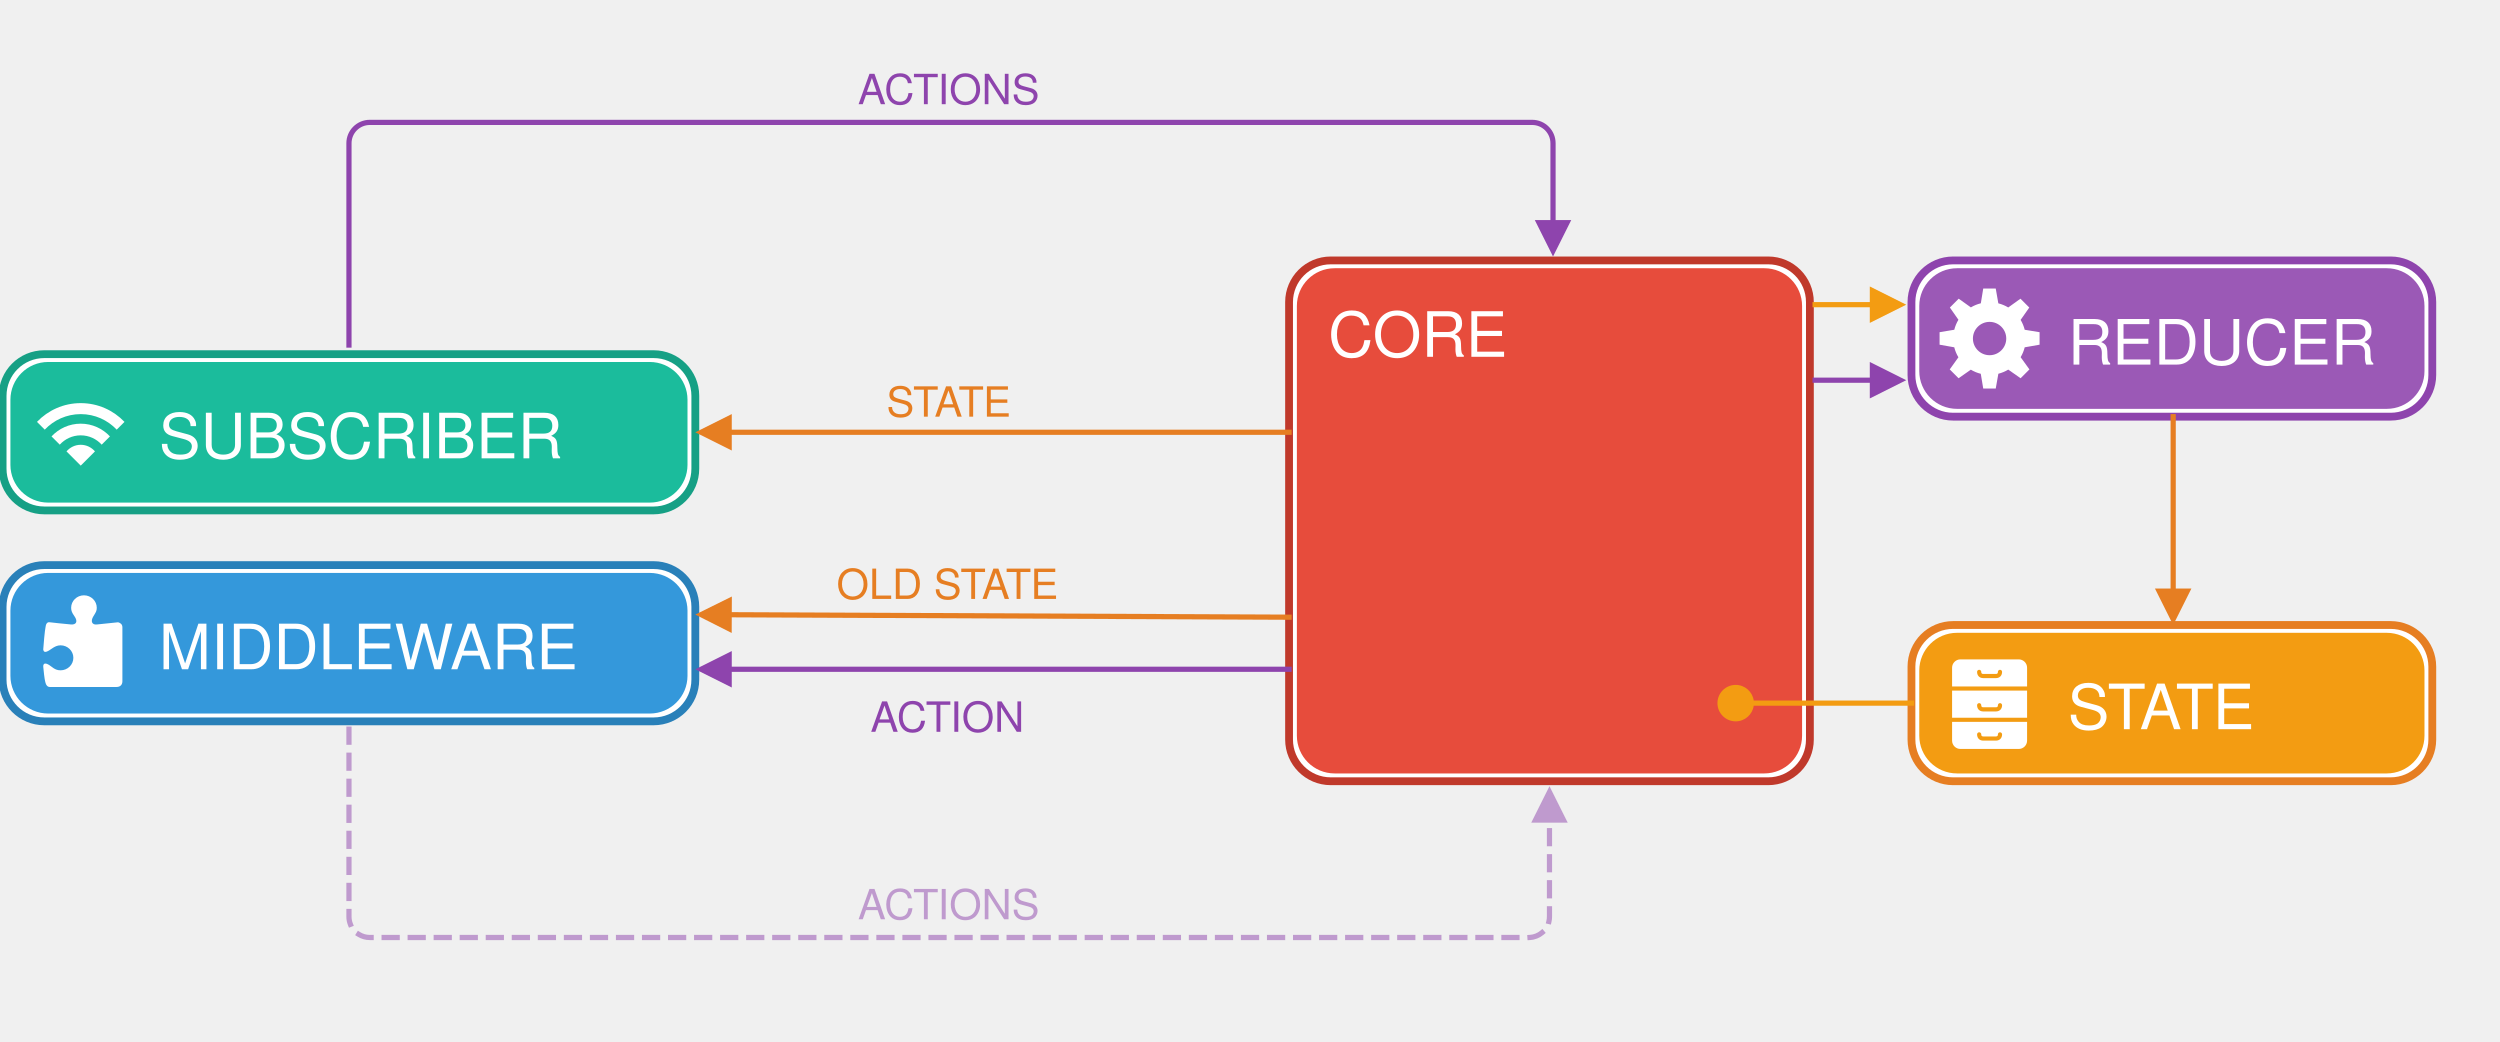
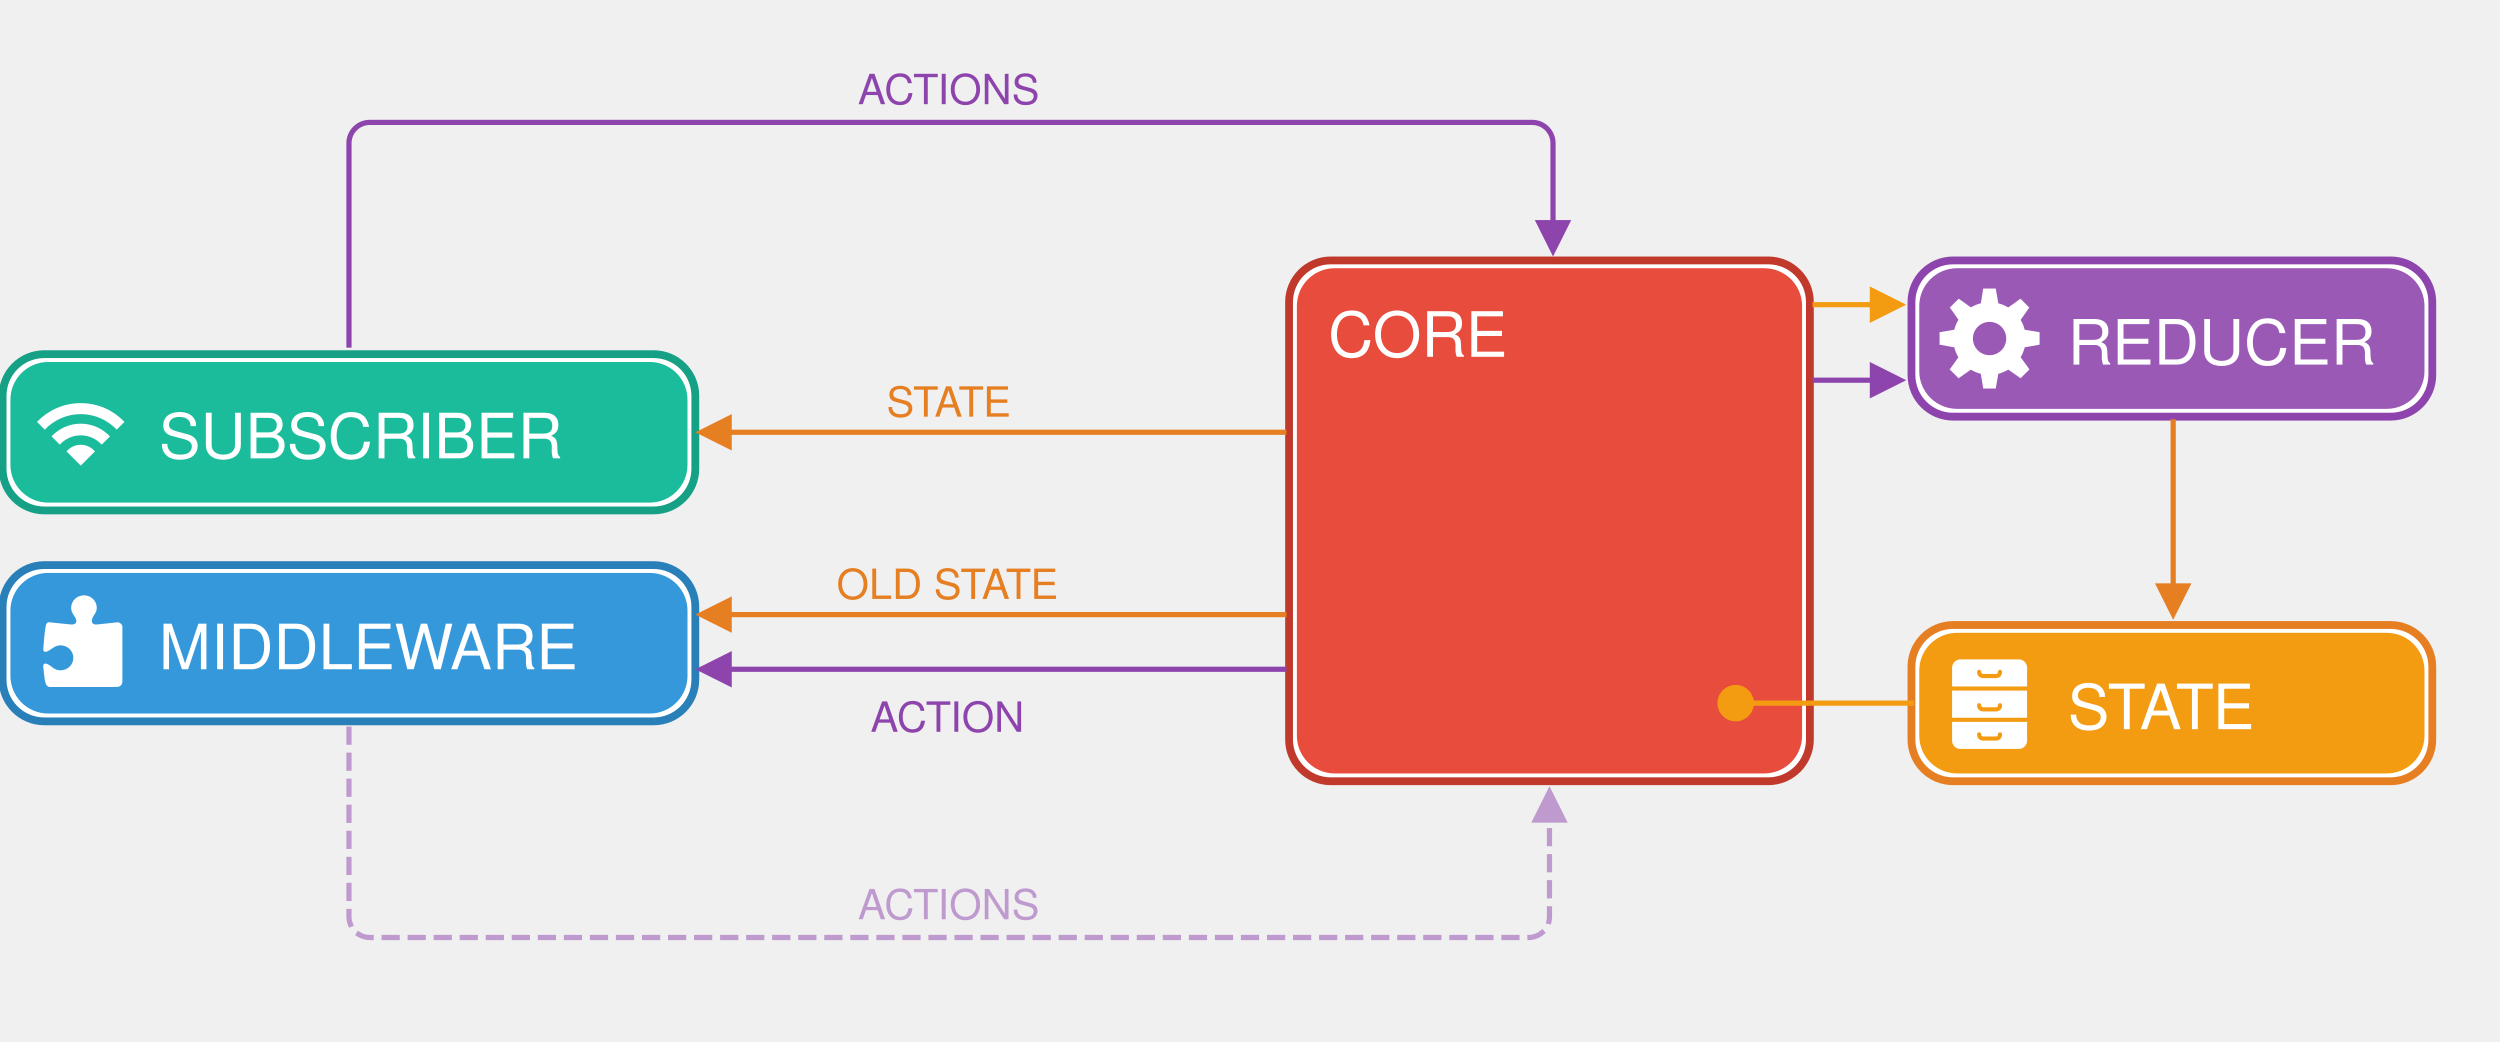
<svg xmlns="http://www.w3.org/2000/svg" xmlns:xlink="http://www.w3.org/1999/xlink" width="960px" height="400px" viewBox="0 0 960 400" version="1.1">
  <defs>
    <rect id="path-1" x="0" y="0" width="200" height="200" rx="16" />
    <rect id="path-2" x="0" y="0" width="200" height="60" rx="16" />
    <rect id="path-3" x="0" y="0" width="200" height="60" rx="16" />
    <rect id="path-4" x="0" y="0" width="266" height="60" rx="16" />
    <rect id="path-5" x="0" y="0" width="266" height="60" rx="16" />
  </defs>
  <g id="The-Unicore" stroke="none" stroke-width="1" fill="none" fill-rule="evenodd">
    <g id="The-Unicore-V1" transform="translate(-480, -340)">
      <g id="Core" transform="translate(975, 440)">
        <g id="L/Nodes/Core">
          <g id="Rectangle-Copy" stroke-width="3">
            <rect stroke="#FFFFFF" stroke-linejoin="square" fill="#E74C3C" fill-rule="evenodd" x="1.5" y="1.5" width="197" height="197" rx="16" />
            <use stroke="#C0392B" xlink:href="#path-1" />
          </g>
          <text id="CORE" font-family="Helvetica" font-size="24" font-weight="normal" fill="#FFFFFF">
            <tspan x="15" y="37">CORE</tspan>
          </text>
        </g>
        <g id="L/Nodes/Reducer" transform="translate(239, 0)">
          <g id="Rectangle-Copy-3" stroke-width="3">
            <rect stroke="#FFFFFF" stroke-linejoin="square" fill="#9B59B6" fill-rule="evenodd" x="1.5" y="1.5" width="197" height="57" rx="16" />
            <use stroke="#8E44AD" xlink:href="#path-2" />
          </g>
          <text id="Reducer" font-family="Helvetica" font-size="24" font-weight="normal" fill="#FFFFFF">
            <tspan x="60" y="40">REDUCER</tspan>
          </text>
          <g id="L/Icons/Reducer" fill-rule="evenodd" stroke-width="1">
            <g id="Group-2" transform="translate(10, 10)">
              <rect id="Rectangle-path" x="0" y="0" width="40" height="40" />
              <path d="M39.2,22.363 L39.2,17.563 L33.487,16.63 C33.149,15.276 32.618,14.005 31.918,12.839 L35.247,8.094 L31.853,4.701 L27.168,8.069 C26,7.362 24.72,6.822 23.358,6.483 L22.362,0.798 L17.562,0.798 L16.637,6.465 C15.274,6.799 13.986,7.331 12.815,8.035 L8.144,4.698 L4.75,8.091 L8.035,12.79 C7.325,13.966 6.785,15.252 6.442,16.624 L0.8,17.563 L0.8,22.363 L6.435,23.362 C6.775,24.732 7.316,26.017 8.029,27.195 L4.698,31.854 L8.091,35.25 L12.796,31.955 C13.97,32.661 15.254,33.197 16.618,33.534 L17.562,39.203 L22.362,39.203 L23.37,33.518 C24.726,33.175 26.008,32.635 27.171,31.926 L31.909,35.251 L35.302,31.854 L31.921,27.158 C32.621,25.993 33.152,24.721 33.487,23.366 L39.2,22.363 Z M20,26.4 C16.466,26.4 13.6,23.534 13.6,20 C13.6,16.466 16.466,13.6 20,13.6 C23.534,13.6 26.4,16.466 26.4,20 C26.4,23.534 23.534,26.4 20,26.4 Z" id="Shape" fill="#FFFFFF" />
            </g>
          </g>
        </g>
        <g id="L/Nodes/State" transform="translate(239, 140)">
          <g id="Rectangle-Copy-3" stroke-width="3">
            <rect stroke="#FFFFFF" stroke-linejoin="square" fill="#F39C12" fill-rule="evenodd" x="1.5" y="1.5" width="197" height="57" rx="16" />
            <use stroke="#E67E22" xlink:href="#path-3" />
          </g>
          <text id="State" font-family="Helvetica" font-size="24" font-weight="normal" fill="#FFFFFF">
            <tspan x="60" y="40">STATE</tspan>
          </text>
          <g id="L/Icons/State" fill-rule="evenodd" stroke-width="1">
            <g id="Group-5" transform="translate(10, 10)">
              <rect id="Rectangle-path" x="0" y="0" width="40" height="40" />
              <path d="M5.6,25.6 L5.6,15.2 L34.4,15.2 L34.4,25.6 L5.6,25.6 Z M5.6,27.2 L34.4,27.2 L34.4,34.4 C34.4,36.167 32.967,37.6 31.2,37.6 L8.8,37.6 C7.033,37.6 5.6,36.167 5.6,34.4 L5.6,27.2 Z M5.6,13.6 L5.6,6.4 C5.6,4.633 7.033,3.2 8.8,3.2 L31.2,3.2 C32.967,3.2 34.4,4.633 34.4,6.4 L34.4,13.6 L5.6,13.6 Z M15.2,8 C15.2,9.373 16.056,10.4 17.6,10.4 L22.4,10.4 C23.934,10.4 24.8,9.368 24.8,8 C24.8,7.558 24.442,7.2 24,7.2 C23.558,7.2 23.2,7.558 23.2,8 C23.2,8.54 22.982,8.8 22.4,8.8 L17.6,8.8 C17.011,8.8 16.8,8.547 16.8,8 C16.8,7.558 16.442,7.2 16,7.2 C15.558,7.2 15.2,7.558 15.2,8 Z M15.2,20.8 C15.2,22.173 16.056,23.2 17.6,23.2 L22.4,23.2 C23.934,23.2 24.8,22.168 24.8,20.8 C24.8,20.358 24.442,20 24,20 C23.558,20 23.2,20.358 23.2,20.8 C23.2,21.34 22.982,21.6 22.4,21.6 L17.6,21.6 C17.011,21.6 16.8,21.347 16.8,20.8 C16.8,20.358 16.442,20 16,20 C15.558,20 15.2,20.358 15.2,20.8 Z M15.2,32 C15.2,33.373 16.056,34.4 17.6,34.4 L22.4,34.4 C23.934,34.4 24.8,33.368 24.8,32 C24.8,31.558 24.442,31.2 24,31.2 C23.558,31.2 23.2,31.558 23.2,32 C23.2,32.54 22.982,32.8 22.4,32.8 L17.6,32.8 C17.011,32.8 16.8,32.547 16.8,32 C16.8,31.558 16.442,31.2 16,31.2 C15.558,31.2 15.2,31.558 15.2,32 Z" id="Combined-Shape" fill="#FFFFFF" />
            </g>
          </g>
        </g>
      </g>
      <g id="L/Nodes/Middleware" transform="translate(481, 557)">
        <g id="Rectangle-Copy-3" stroke-width="3">
          <rect stroke="#FFFFFF" stroke-linejoin="square" fill="#3498DB" fill-rule="evenodd" x="1.5" y="1.5" width="263" height="57" rx="16" />
          <use stroke="#2980B9" xlink:href="#path-4" />
        </g>
        <text id="Middleware" font-family="Helvetica" font-size="24" font-weight="normal" fill="#FFFFFF">
          <tspan x="60" y="40">MIDDLEWARE</tspan>
        </text>
        <g id="L/Icons/Component" fill-rule="evenodd" stroke-width="1">
          <g id="Group-4" transform="translate(10, 10)">
            <rect id="Rectangle-path" x="0" y="0" width="40" height="40" />
            <path d="M36,13.91 C36,12.7 35.254,12.218 34.36,11.952 C34.36,11.952 28.311,12.55 26.159,12.801 C24.462,12.998 23.571,11.701 24.907,9.573 C25.799,8.151 26.159,7.622 26.159,6.401 C26.159,3.75 23.957,1.601 21.239,1.601 C18.521,1.601 16.318,3.75 16.318,6.401 C16.318,7.604 16.736,8.427 17.549,9.576 C19.086,11.751 18.164,12.926 16.318,12.801 C14.298,12.664 8.118,11.952 8.118,11.952 C7.041,11.775 6.606,12.675 6.478,13.86 C6.478,13.86 6.144,15.23 5.622,22.166 C5.581,22.326 5.618,22.504 5.632,22.576 C5.914,24.026 7.416,23.126 8.967,22.026 C9.966,21.318 11.012,20.801 12.248,20.801 C14.966,20.801 17.169,22.95 17.169,25.601 C17.169,28.252 14.966,30.401 12.248,30.401 C10.942,30.401 10.037,29.994 8.881,29.085 C7.724,28.175 6.145,27.175 5.683,28.301 C5.602,28.501 5.581,28.901 5.622,29.158 C6.102,34.15 6.291,34.388 6.478,35.201 C6.664,36.014 7.212,36.801 8.118,36.801 L33.746,36.801 C35.206,36.801 36.001,35.926 36.001,34.601 C36,33.9 36,15.12 36,13.91 Z" id="Shape" fill="#FFFFFF" />
          </g>
        </g>
      </g>
      <g id="L/Nodes/Subscriber" transform="translate(481, 476)">
        <g id="Rectangle-Copy-3" stroke-width="3">
          <rect stroke="#FFFFFF" stroke-linejoin="square" fill="#1BBC9C" fill-rule="evenodd" x="1.5" y="1.5" width="263" height="57" rx="16" />
          <use stroke="#16A085" xlink:href="#path-5" />
        </g>
        <text id="Subscriber" font-family="Helvetica" font-size="24" font-weight="normal" fill="#FFFFFF">
          <tspan x="60" y="40">SUBSCRIBER</tspan>
        </text>
        <g id="L/Icons/Subscriber" fill-rule="evenodd" stroke-width="1">
          <g id="Group-3" transform="translate(10, 10)">
            <rect id="Rectangle-path" x="0" y="0" width="40" height="40" />
            <g id="Group" transform="translate(3.2, 8.8)" fill="#FFFFFF">
              <path d="M16.8,16.001 C14.607,16.001 12.663,16.995 11.333,18.535 L16.8,24.001 L22.267,18.535 C20.936,16.995 18.993,16.001 16.8,16.001 Z" id="Shape" />
              <path d="M16.8,0 C10.187,0 4.234,2.771 0,7.201 L2.986,10.186 C6.456,6.521 11.354,4.221 16.8,4.221 C22.246,4.221 27.145,6.521 30.614,10.186 L33.6,7.201 C29.366,2.771 23.413,0 16.8,0 Z" id="Shape" />
              <path d="M16.8,7.892 C12.367,7.892 8.386,9.78 5.583,12.782 L8.752,15.951 C10.742,13.759 13.606,12.373 16.801,12.373 C19.995,12.373 22.86,13.759 24.85,15.951 L28.018,12.782 C25.213,9.781 21.233,7.892 16.8,7.892 Z" id="Shape" />
            </g>
          </g>
        </g>
      </g>
-       <path id="Line-3" d="M761,505 L975,505 L976,505 L976,507 L975,507 L761,507 L761,513 L747,506 L761,499 L761,505 Z" fill="#E67E22" fill-rule="nonzero" />
-       <path id="Line-3-Copy" d="M761.004,575.061 L975.004,576 L976.004,576.004 L975.996,578.004 L974.996,578 L760.995,577.061 L760.969,583.061 L747,576 L761.031,569.061 L761.004,575.061 Z" fill="#E67E22" fill-rule="nonzero" />
-       <path id="Line-3-Copy-2" d="M761,596 L975,596 L976,596 L976,598 L975,598 L761,598 L761,604 L747,597 L761,590 L761,596 Z" fill="#8E44AD" fill-rule="nonzero" />
+       <path id="Line-3" d="M761,505 L973,505 L974,505 L974,507 L973,507 L761,507 L761,513 L747,506 L761,499 L761,505 Z" fill="#E67E22" fill-rule="nonzero" />
+       <path id="Line-3-Copy" d="M761,575 L973,575 L974,575 L974,577 L973,577 L761,577 L761,583 L747,576 L761,569 L761,575 Z" fill="#E67E22" fill-rule="nonzero" />
+       <path id="Line-3-Copy-2" d="M761,596 L973,596 L974,596 L974,598 L973,598 L761,598 L761,604 L747,597 L761,590 L761,596 Z" fill="#8E44AD" fill-rule="nonzero" />
      <text id="State" font-family="Helvetica" font-size="16" font-weight="normal" fill="#E67E22">
        <tspan x="820.398" y="500">STATE</tspan>
      </text>
      <text id="Old-State" font-family="Helvetica" font-size="16" font-weight="normal" fill="#E67E22">
        <tspan x="801.227" y="570">OLD STATE</tspan>
      </text>
      <text id="Action" font-family="Helvetica" font-size="16" font-weight="normal" fill="#8E44AD">
        <tspan x="814.277" y="621">ACTION</tspan>
      </text>
      <text id="Actions" font-family="Helvetica" font-size="16" font-weight="normal" fill="#8E44AD">
        <tspan x="809.441" y="380">ACTIONS</tspan>
      </text>
      <path id="Line-5" d="M1075.359,424.5 L1075.359,395 C1075.359,391.134 1072.225,388 1068.359,388 L622,388 C618.134,388 615,391.134 615,395 L615,472.5 L615,473.5 L613,473.5 L613,472.5 L613,395 C613,390.029 617.029,386 622,386 L1068.359,386 C1073.33,386 1077.359,390.029 1077.359,395 L1077.359,424.5 L1083.359,424.5 L1076.359,438.5 L1069.359,424.5 L1075.359,424.5 Z" fill="#8E44AD" fill-rule="nonzero" />
      <path id="Line-5-Copy" d="M1075,641.899 L1082,655.899 L1068,655.899 L1075,641.899 Z M613,620 L613,619 L615,619 L615,620 L615,625 L615,626 L613,626 L613,625 L613,620 Z M613,630 L613,629 L615,629 L615,630 L615,635 L615,636 L613,636 L613,635 L613,630 Z M613,640 L613,639 L615,639 L615,640 L615,645 L615,646 L613,646 L613,645 L613,640 Z M613,650 L613,649 L615,649 L615,650 L615,655 L615,656 L613,656 L613,655 L613,650 Z M613,660 L613,659 L615,659 L615,660 L615,665 L615,666 L613,666 L613,665 L613,660 Z M613,670 L613,669 L615,669 L615,670 L615,675 L615,676 L613,676 L613,675 L613,670 Z M613,680 L613,679 L615,679 L615,680 L615,685 L615,686 L613,686 L613,685 L613,680 Z M613,690 L613,689 L615,689 L615,690 L615,692 C615,692.895 615.168,693.766 615.49,694.579 L615.859,695.508 L613.999,696.245 L613.631,695.316 C613.216,694.269 613,693.149 613,692 L613,690 Z M617.217,699.625 L616.37,699.093 L617.434,697.399 L618.281,697.932 C619.386,698.626 620.664,699 622,699 L622.513,699 L623.513,699 L623.513,701 L622.513,701 L622,701 C620.285,701 618.638,700.518 617.217,699.625 Z M627.513,701 L626.513,701 L626.513,699 L627.513,699 L632.513,699 L633.513,699 L633.513,701 L632.513,701 L627.513,701 Z M637.513,701 L636.513,701 L636.513,699 L637.513,699 L642.513,699 L643.513,699 L643.513,701 L642.513,701 L637.513,701 Z M647.513,701 L646.513,701 L646.513,699 L647.513,699 L652.513,699 L653.513,699 L653.513,701 L652.513,701 L647.513,701 Z M657.513,701 L656.513,701 L656.513,699 L657.513,699 L662.513,699 L663.513,699 L663.513,701 L662.513,701 L657.513,701 Z M667.513,701 L666.513,701 L666.513,699 L667.513,699 L672.513,699 L673.513,699 L673.513,701 L672.513,701 L667.513,701 Z M677.513,701 L676.513,701 L676.513,699 L677.513,699 L682.513,699 L683.513,699 L683.513,701 L682.513,701 L677.513,701 Z M687.513,701 L686.513,701 L686.513,699 L687.513,699 L692.513,699 L693.513,699 L693.513,701 L692.513,701 L687.513,701 Z M697.513,701 L696.513,701 L696.513,699 L697.513,699 L702.513,699 L703.513,699 L703.513,701 L702.513,701 L697.513,701 Z M707.513,701 L706.513,701 L706.513,699 L707.513,699 L712.513,699 L713.513,699 L713.513,701 L712.513,701 L707.513,701 Z M717.513,701 L716.513,701 L716.513,699 L717.513,699 L722.513,699 L723.513,699 L723.513,701 L722.513,701 L717.513,701 Z M727.513,701 L726.513,701 L726.513,699 L727.513,699 L732.513,699 L733.513,699 L733.513,701 L732.513,701 L727.513,701 Z M737.513,701 L736.513,701 L736.513,699 L737.513,699 L742.513,699 L743.513,699 L743.513,701 L742.513,701 L737.513,701 Z M747.513,701 L746.513,701 L746.513,699 L747.513,699 L752.513,699 L753.513,699 L753.513,701 L752.513,701 L747.513,701 Z M757.513,701 L756.513,701 L756.513,699 L757.513,699 L762.513,699 L763.513,699 L763.513,701 L762.513,701 L757.513,701 Z M767.513,701 L766.513,701 L766.513,699 L767.513,699 L772.513,699 L773.513,699 L773.513,701 L772.513,701 L767.513,701 Z M777.513,701 L776.513,701 L776.513,699 L777.513,699 L782.513,699 L783.513,699 L783.513,701 L782.513,701 L777.513,701 Z M787.513,701 L786.513,701 L786.513,699 L787.513,699 L792.513,699 L793.513,699 L793.513,701 L792.513,701 L787.513,701 Z M797.513,701 L796.513,701 L796.513,699 L797.513,699 L802.513,699 L803.513,699 L803.513,701 L802.513,701 L797.513,701 Z M807.513,701 L806.513,701 L806.513,699 L807.513,699 L812.513,699 L813.513,699 L813.513,701 L812.513,701 L807.513,701 Z M817.513,701 L816.513,701 L816.513,699 L817.513,699 L822.513,699 L823.513,699 L823.513,701 L822.513,701 L817.513,701 Z M827.513,701 L826.513,701 L826.513,699 L827.513,699 L832.513,699 L833.513,699 L833.513,701 L832.513,701 L827.513,701 Z M837.513,701 L836.513,701 L836.513,699 L837.513,699 L842.513,699 L843.513,699 L843.513,701 L842.513,701 L837.513,701 Z M847.513,701 L846.513,701 L846.513,699 L847.513,699 L852.513,699 L853.513,699 L853.513,701 L852.513,701 L847.513,701 Z M857.513,701 L856.513,701 L856.513,699 L857.513,699 L862.513,699 L863.513,699 L863.513,701 L862.513,701 L857.513,701 Z M867.513,701 L866.513,701 L866.513,699 L867.513,699 L872.513,699 L873.513,699 L873.513,701 L872.513,701 L867.513,701 Z M877.513,701 L876.513,701 L876.513,699 L877.513,699 L882.513,699 L883.513,699 L883.513,701 L882.513,701 L877.513,701 Z M887.513,701 L886.513,701 L886.513,699 L887.513,699 L892.513,699 L893.513,699 L893.513,701 L892.513,701 L887.513,701 Z M897.513,701 L896.513,701 L896.513,699 L897.513,699 L902.513,699 L903.513,699 L903.513,701 L902.513,701 L897.513,701 Z M907.513,701 L906.513,701 L906.513,699 L907.513,699 L912.513,699 L913.513,699 L913.513,701 L912.513,701 L907.513,701 Z M917.513,701 L916.513,701 L916.513,699 L917.513,699 L922.513,699 L923.513,699 L923.513,701 L922.513,701 L917.513,701 Z M927.513,701 L926.513,701 L926.513,699 L927.513,699 L932.513,699 L933.513,699 L933.513,701 L932.513,701 L927.513,701 Z M937.513,701 L936.513,701 L936.513,699 L937.513,699 L942.513,699 L943.513,699 L943.513,701 L942.513,701 L937.513,701 Z M947.513,701 L946.513,701 L946.513,699 L947.513,699 L952.513,699 L953.513,699 L953.513,701 L952.513,701 L947.513,701 Z M957.513,701 L956.513,701 L956.513,699 L957.513,699 L962.513,699 L963.513,699 L963.513,701 L962.513,701 L957.513,701 Z M967.513,701 L966.513,701 L966.513,699 L967.513,699 L972.513,699 L973.513,699 L973.513,701 L972.513,701 L967.513,701 Z M977.513,701 L976.513,701 L976.513,699 L977.513,699 L982.513,699 L983.513,699 L983.513,701 L982.513,701 L977.513,701 Z M987.513,701 L986.513,701 L986.513,699 L987.513,699 L992.513,699 L993.513,699 L993.513,701 L992.513,701 L987.513,701 Z M997.513,701 L996.513,701 L996.513,699 L997.513,699 L1002.513,699 L1003.513,699 L1003.513,701 L1002.513,701 L997.513,701 Z M1007.513,701 L1006.513,701 L1006.513,699 L1007.513,699 L1012.513,699 L1013.513,699 L1013.513,701 L1012.513,701 L1007.513,701 Z M1017.513,701 L1016.513,701 L1016.513,699 L1017.513,699 L1022.513,699 L1023.513,699 L1023.513,701 L1022.513,701 L1017.513,701 Z M1027.513,701 L1026.513,701 L1026.513,699 L1027.513,699 L1032.513,699 L1033.513,699 L1033.513,701 L1032.513,701 L1027.513,701 Z M1037.513,701 L1036.513,701 L1036.513,699 L1037.513,699 L1042.513,699 L1043.513,699 L1043.513,701 L1042.513,701 L1037.513,701 Z M1047.513,701 L1046.513,701 L1046.513,699 L1047.513,699 L1052.513,699 L1053.513,699 L1053.513,701 L1052.513,701 L1047.513,701 Z M1057.513,701 L1056.513,701 L1056.513,699 L1057.513,699 L1062.513,699 L1063.513,699 L1063.513,701 L1062.513,701 L1057.513,701 Z M1067.576,700.982 L1066.578,701.045 L1066.451,699.049 L1067.449,698.986 C1068.957,698.891 1070.37,698.315 1071.508,697.355 L1072.273,696.711 L1073.562,698.24 L1072.797,698.885 C1071.334,700.118 1069.515,700.859 1067.576,700.982 Z M1075.761,694.069 L1075.532,695.042 L1073.585,694.584 L1073.814,693.61 C1073.937,693.087 1074,692.548 1074,692 L1074,688.975 L1074,687.975 L1076,687.975 L1076,688.975 L1076,692 C1076,692.703 1075.919,693.396 1075.761,694.069 Z M1076,683.975 L1076,684.975 L1074,684.975 L1074,683.975 L1074,678.975 L1074,677.975 L1076,677.975 L1076,678.975 L1076,683.975 Z M1076,673.975 L1076,674.975 L1074,674.975 L1074,673.975 L1074,668.975 L1074,667.975 L1076,667.975 L1076,668.975 L1076,673.975 Z M1076,663.975 L1076,664.975 L1074,664.975 L1074,663.975 L1074,658.975 L1074,657.975 L1076,657.975 L1076,658.975 L1076,663.975 Z" fill-opacity="0.5" fill="#8E44AD" fill-rule="nonzero" />
      <text id="Actions-Copy" font-family="Helvetica" font-size="16" font-weight="normal" fill="#8E44AD" fill-opacity="0.5">
        <tspan x="809.441" y="693">ACTIONS</tspan>
      </text>
-       <path id="Line-8" d="M1313.5,566 L1313.5,500 L1313.5,499 L1315.5,499 L1315.5,500 L1315.5,566 L1321.5,566 L1314.5,580 L1307.5,566 L1313.5,566 Z" fill="#E67E22" fill-rule="nonzero" />
+       <path id="Line-8" d="M1313.5,564 L1313.5,502 L1313.5,501 L1315.5,501 L1315.5,502 L1315.5,564 L1321.5,564 L1314.5,578 L1307.5,564 L1313.5,564 Z" fill="#E67E22" fill-rule="nonzero" />
      <path id="Line" d="M1198,458 L1177,458 L1176,458 L1176,456 L1177,456 L1198,456 L1198,450 L1212,457 L1198,464 L1198,458 Z" fill="#F39C12" fill-rule="nonzero" />
      <path id="Line-Copy" d="M1198,487 L1177,487 L1176,487 L1176,485 L1177,485 L1198,485 L1198,479 L1212,486 L1198,493 L1198,487 Z" fill="#8E44AD" fill-rule="nonzero" />
      <path id="Line-9" d="M1153.429,609 L1214,609 L1215,609 L1215,611 L1214,611 L1153.429,611 C1152.944,614.392 1150.026,617 1146.5,617 C1142.634,617 1139.5,613.866 1139.5,610 C1139.5,606.134 1142.634,603 1146.5,603 C1150.026,603 1152.944,605.608 1153.429,609 Z" fill="#F39C12" fill-rule="nonzero" />
    </g>
  </g>
</svg>
